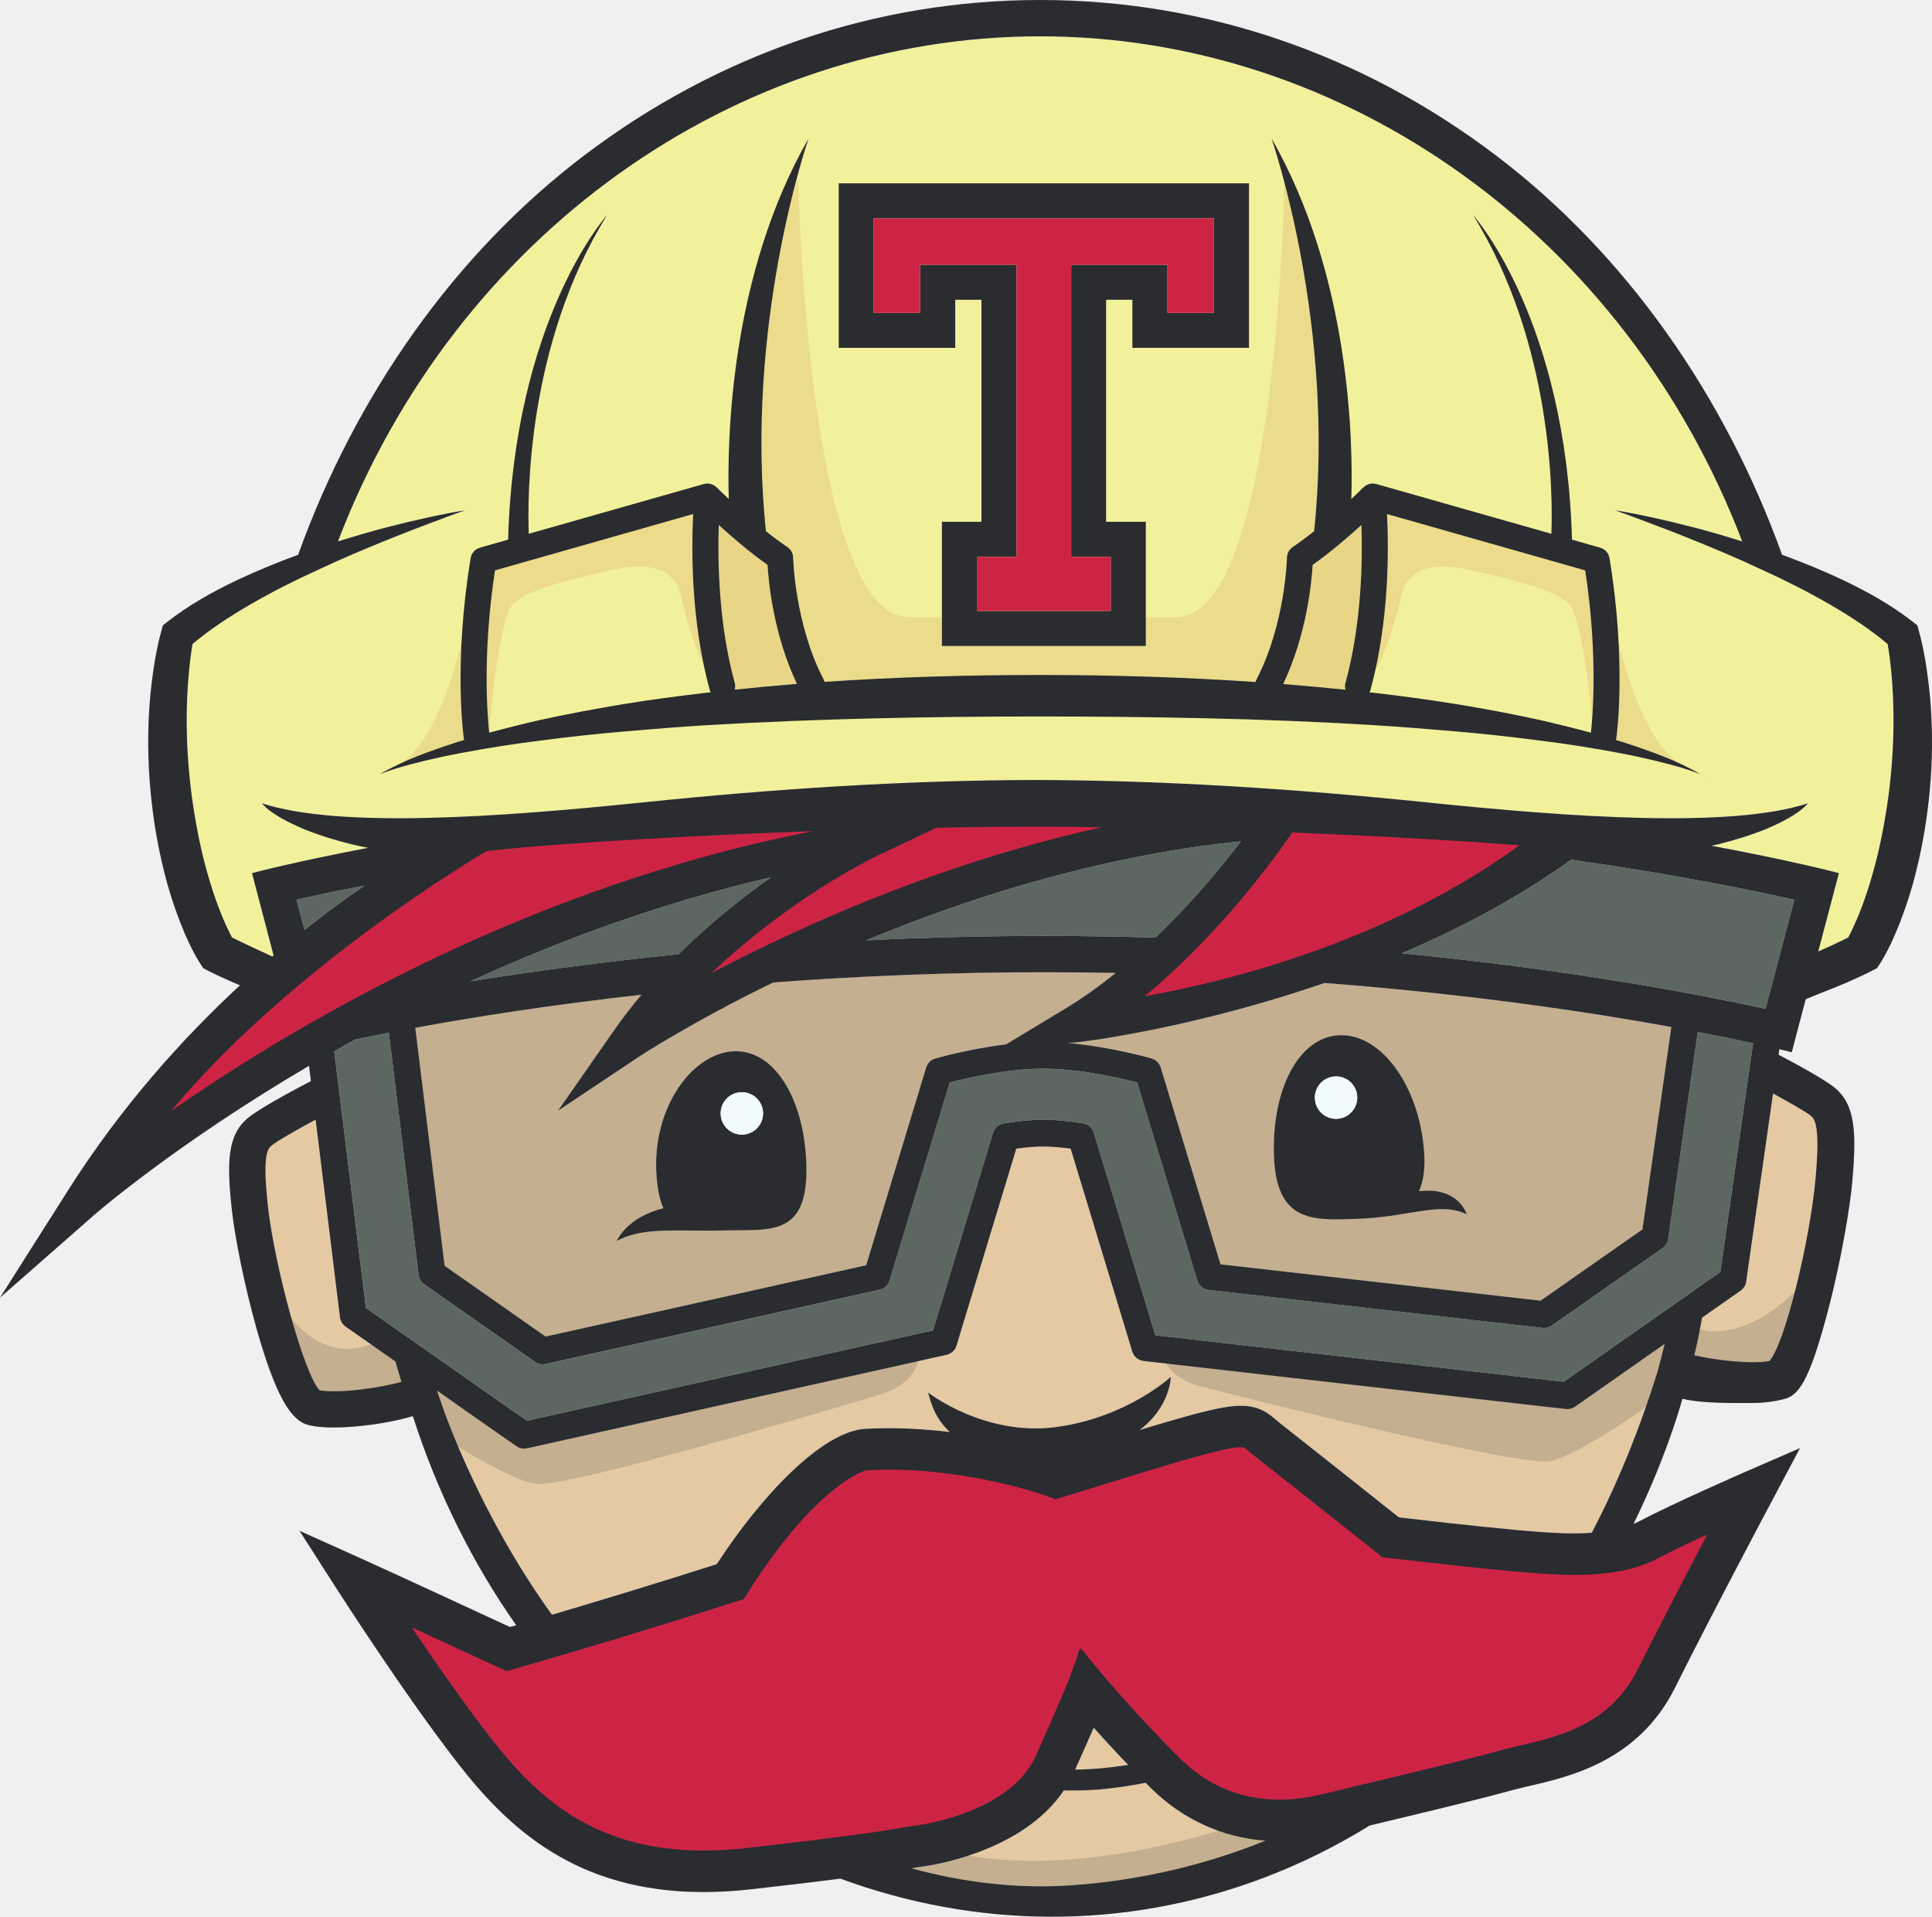
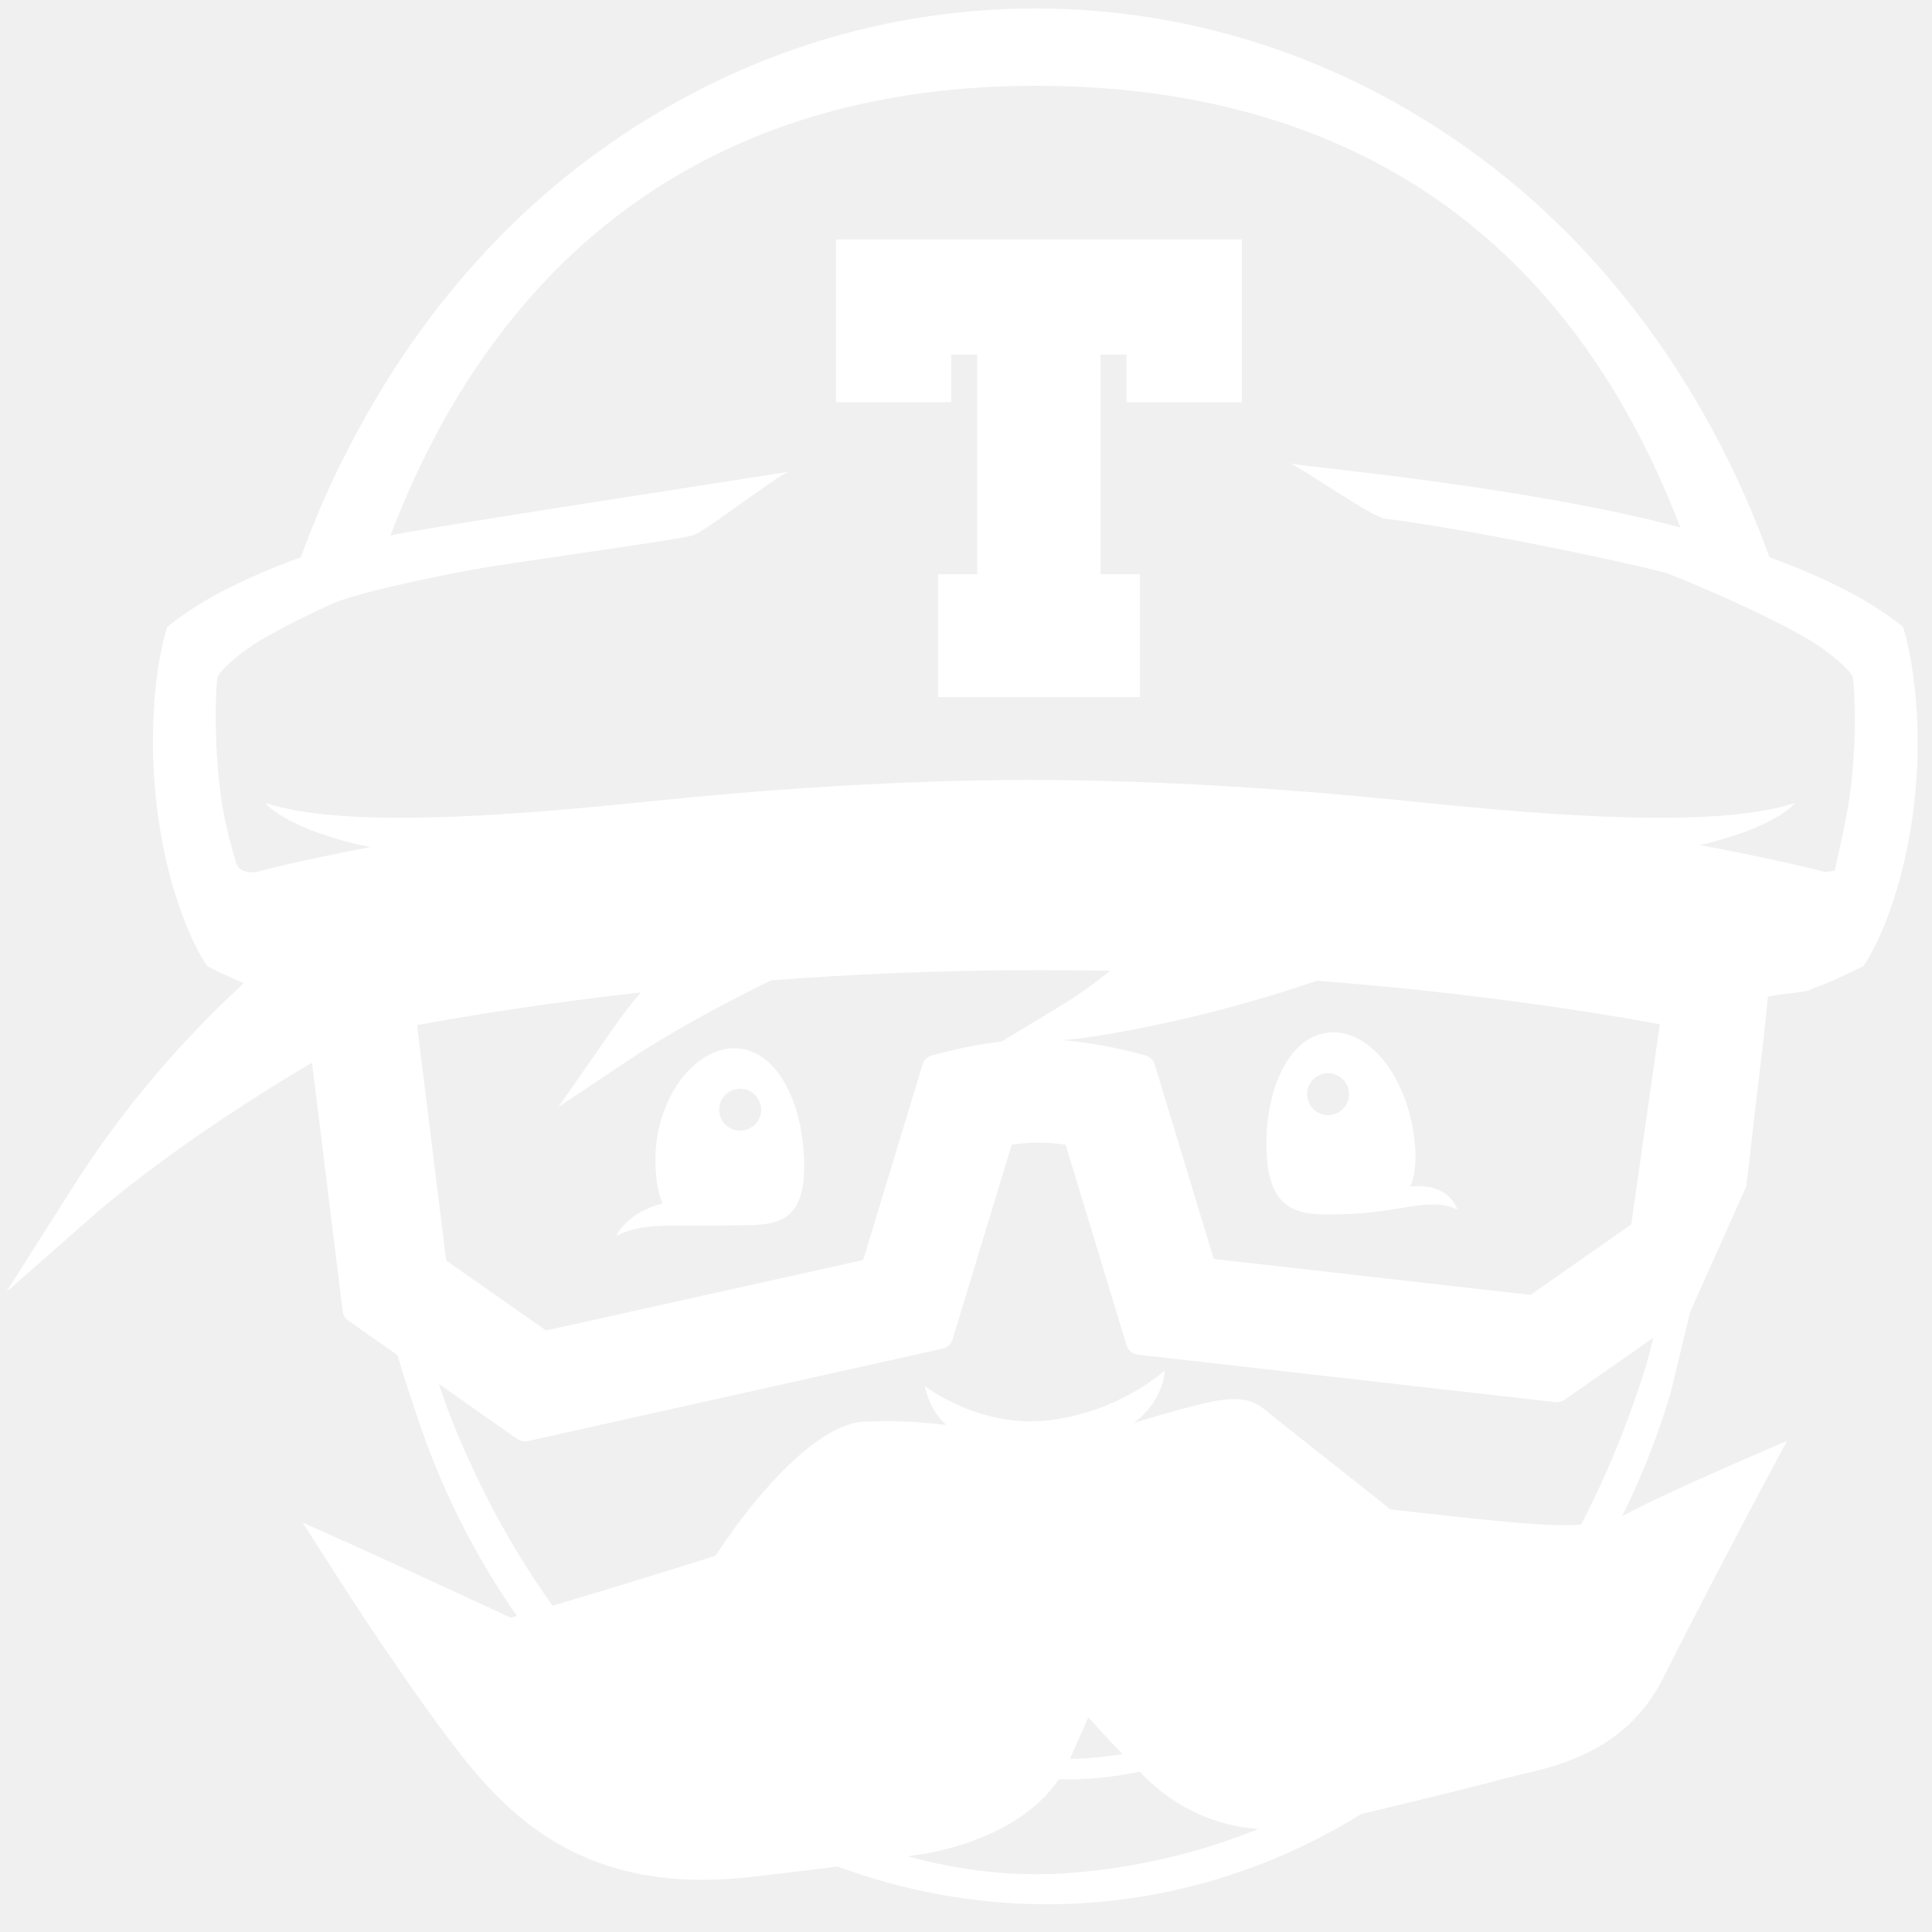
- <svg xmlns="http://www.w3.org/2000/svg" width="266.666" height="264.497">
-   <path fill="#cd2445" d="M63.708 115.43s-41.49 29.203-43.113 40.329l3.113-.64s49.685-32.932 89.07-36.948l.893-4.999-49.963 2.257M128.839 111.256l-32.682 23.18 1.767 1.418c1.332-1.075 58.052-18.398 58.052-18.398l11.959-7.497c-8.024.998-39.096 1.297-39.096 1.297M157.243 139.292c23.206 0 57.993-22.728 57.993-22.728l-11.245-2.14c-.556.556-18.134-.616-18.134-.616l-8.344-2.317-19.934 22.714-1.623 3.942c1.433-.583 1.287 1.145 1.287 1.145M59.275 225.384l-.482-.222c-1.14-.984-2.074-1.79-2.684-2.314zm173.696-13.608l-7.17 2.019-33.124-.716-20.721-16.113-25.045 6.266-28.968-2.507-16.222 17.725-30.437 9.093-15.198-4.712-.765-.66 6.822 16.703s15.45 16.566 24.081 18.514c8.63 1.948 24.22-.14 35.913-1.95 11.692-1.81 21.019-5.986 24.776-12.805 3.758-6.822 4.315-8.77 4.315-8.77s11.137 15.73 20.741 17.54c9.604 1.809 38.14-7.936 38.14-7.936s17.402-4.732 20.462-10.718c3.062-5.985 11.137-25.612 11.137-25.612l-8.737 4.639" />
-   <path fill="#f2f19b" d="M261.11 93.447c-.073-.895-.171-1.79-.28-2.679-.078-.63-.178-1.29-.287-1.899-2.391-2.012-5.108-3.801-7.936-5.428-3.066-1.79-6.272-3.394-9.546-4.884-3.25-1.533-6.589-2.921-9.948-4.276-1.676-.68-3.366-1.34-5.064-1.969-1.692-.66-3.4-1.275-5.113-1.899 3.596.596 7.155 1.412 10.687 2.322a144.18 144.18 0 0 1 6.853 1.969c-16.15-42.207-54.76-69.693-96.916-69.693-42.163 0-80.77 27.486-96.915 69.693 2.271-.71 4.557-1.375 6.85-1.97 3.537-.909 7.097-1.725 10.69-2.32-1.718.623-3.422 1.238-5.12 1.898-1.689.63-3.381 1.29-5.063 1.97-3.36 1.354-6.688 2.742-9.947 4.275-3.267 1.49-6.476 3.094-9.541 4.884-2.829 1.626-5.543 3.416-7.943 5.428-.1.61-.202 1.268-.28 1.899a69.55 69.55 0 0 0-.28 2.679 68.664 68.664 0 0 0-.236 5.414c-.036 3.618.208 7.235.666 10.814.494 3.589 1.152 7.154 2.127 10.601a57.076 57.076 0 0 0 1.653 5.077c.316.823.66 1.634 1.02 2.422.178.392.364.78.55 1.152l.229.437c.265.135.544.272.81.4l1.605.767c.894.406 2.133.994 3.157 1.453l.164-.152-2.98-11.35c.632-.174 6.29-1.634 16.043-3.49a51.595 51.595 0 0 1-2.363-.508c-2.22-.552-4.412-1.225-6.532-2.085a29.9 29.9 0 0 1-3.079-1.487c-.989-.568-1.962-1.21-2.716-2.064 10.715 3.496 32.854 1.912 52.532-.121 17.999-1.855 36.039-3.058 54.174-3.094 18.136.036 36.182 1.239 54.173 3.094 19.688 2.033 41.827 3.617 52.54.121-.752.853-1.724 1.497-2.713 2.064a29.999 29.999 0 0 1-3.078 1.487c-2.122.86-4.312 1.533-6.532 2.085-.329.079-.661.15-.99.221 10.693 1.984 16.918 3.596 17.584 3.775l-2.851 10.813c.573-.258 1.152-.508 1.72-.765l1.603-.767c.266-.129.537-.265.809-.4l.221-.437c.195-.372.382-.76.559-1.152.36-.788.704-1.599 1.019-2.421a56.313 56.313 0 0 0 1.654-5.078c.975-3.446 1.634-7.012 2.127-10.601.46-3.58.701-7.197.668-10.813a67.831 67.831 0 0 0-.239-5.412" />
-   <path fill="#e5c9a3" d="M155.716 243.548a58.1 58.1 0 0 1-4.248.5c-.91.044-1.872.136-2.745.136l-.323.007a776.115 776.115 0 0 0 2.559-5.786 197.628 197.628 0 0 0 4.757 5.143M158.801 246.69c4.406 4.363 9.864 6.862 15.872 7.306-10.092 4.099-19.602 5.68-26.929 6.173-7.304.49-14.71-.372-21.965-2.361a26.775 26.775 0 0 1 1.59-.252c.596-.072 13.608-1.77 19.474-10.49l.55.012 1.44-.012c.975 0 1.86-.08 2.792-.117a58.348 58.348 0 0 0 6.504-.937c.223.228.444.45.672.679" />
-   <path fill="#5d6762" d="M171.285 116.095c-.422.55-.894 1.158-1.397 1.79-2.577 3.259-6.152 7.427-10.392 11.503a492.78 492.78 0 0 0-15.205-.236c-8.614 0-16.874.228-24.716.61 11.081-4.6 24.394-9.091 38.812-11.79 4.21-.797 8.521-1.435 12.898-1.877M106.428 121.056c-3.955 2.779-8.423 6.325-12.755 10.628a480.415 480.415 0 0 0-28.756 3.747c12.276-5.643 26.285-10.836 41.511-14.375M241.973 143.959l-4.512 31.572-21.616 15.14-56.377-6.41-8.487-27.948a1.844 1.844 0 0 0-1.477-1.294c-2.09-.338-3.937-.51-5.477-.51-1.547 0-3.388.172-5.487.51a1.859 1.859 0 0 0-1.475 1.294l-8.279 27.267-56.062 12.476-22.216-15.563-4.377-35.429a266.92 266.92 0 0 1 2.9-1.612c1.376-.296 2.922-.61 4.634-.939l4.126 33.431c.064.523.352.988.78 1.29l15.284 10.709a1.9 1.9 0 0 0 1.468.284l46.093-10.256c.159-.036.316-.092.459-.166a1.85 1.85 0 0 0 .909-1.102l8.3-27.331c2.226-.573 7.93-1.905 12.941-1.905 4.999 0 10.707 1.332 12.935 1.905l8.3 27.33c.215.71.832 1.217 1.568 1.303l46.093 5.236c.447.05.903-.067 1.27-.322l15.292-10.7c.413-.294.693-.755.764-1.262l4.082-28.561c3.068.592 5.632 1.128 7.644 1.563M247.668 124.159l-3.968 15.053c-8.115-1.79-25.941-5.3-50.205-7.663 7.928-3.38 16-7.62 23.374-12.92 14.439 2.04 25.04 4.226 30.799 5.53" />
-   <path fill="#e4c896" d="M153.997 134.256c-2.22 1.799-4.561 3.48-6.998 4.95l-8.13 4.906c-5.098.621-9.524 1.883-9.774 1.956-.15.041-.292.105-.423.187a1.873 1.873 0 0 0-.839 1.058l-8.278 27.28-44.247 9.84-13.936-9.761-4.055-32.845c7.915-1.454 18.5-3.136 31.214-4.56a75.89 75.89 0 0 0-3.94 5.14l-7.57 10.865 11.022-7.348c.164-.115 7.182-4.732 18.664-10.348a503.057 503.057 0 0 1 47.29-1.32zm-68.876 36.999c3.143-1.699 6.695-1.447 12.254-1.439.596.015 1.21.007 1.853-.007.547-.006 1.096-.014 1.677-.029 5.728-.056 10.492.488 10.409-8.508-.087-8.994-4.083-16.264-9.806-16.206-5.73.049-11.272 7.418-10.93 16.407.094 2.342.438 4.031.99 5.25-4.993 1.25-6.37 4.338-6.447 4.532M230.687 141.72l-3.99 27.925-14.052 9.839-44.188-5.022-8.244-27.15a1.881 1.881 0 0 0-1.26-1.245c-.273-.08-5.744-1.64-11.545-2.143l1.06-.07c.916-.066 16.157-1.935 34.356-8.21 20.153 1.548 36.61 4.027 47.863 6.076zm-28.24 25.847c-.056-.213-1.26-3.831-6.59-3.196.615-1.338.888-3.142.695-5.614-.704-8.974-5.924-16.107-11.647-15.908-5.722.203-9.389 7.642-9.073 16.638.315 8.987 5.12 8.925 10.843 8.724 7.693-.143 11.918-2.507 15.772-.644" />
-   <path fill="#c4af90" d="M153.997 134.256c-2.22 1.799-4.561 3.48-6.998 4.95l-8.13 4.906c-5.098.621-9.524 1.883-9.774 1.956-.15.041-.292.105-.423.187a1.873 1.873 0 0 0-.839 1.058l-8.278 27.28-44.247 9.84-13.936-9.761-4.055-32.845c7.915-1.454 18.5-3.136 31.214-4.56a75.89 75.89 0 0 0-3.94 5.14l-7.57 10.865 11.022-7.348c.164-.115 7.182-4.732 18.664-10.348a503.057 503.057 0 0 1 47.29-1.32zm-68.876 36.999c3.143-1.699 6.695-1.447 12.254-1.439.596.015 1.21.007 1.853-.007.547-.006 1.096-.014 1.677-.029 5.728-.056 10.492.488 10.409-8.508-.087-8.994-4.083-16.264-9.806-16.206-5.73.049-11.272 7.418-10.93 16.407.094 2.342.438 4.031.99 5.25-4.993 1.25-6.37 4.338-6.447 4.532M230.687 141.72l-3.99 27.925-14.052 9.839-44.188-5.022-8.244-27.15a1.881 1.881 0 0 0-1.26-1.245c-.273-.08-5.744-1.64-11.545-2.143l1.06-.07c.916-.066 16.157-1.935 34.356-8.21 20.153 1.548 36.61 4.027 47.863 6.076zm-28.24 25.847c-.056-.213-1.26-3.831-6.59-3.196.615-1.338.888-3.142.695-5.614-.704-8.974-5.924-16.107-11.647-15.908-5.722.203-9.389 7.642-9.073 16.638.315 8.987 5.12 8.925 10.843 8.724 7.693-.143 11.918-2.507 15.772-.644" />
-   <path fill="#e5c9a3" d="M249.975 154.003c.677.558 1.214 2.005.608 8.744-.746 8.25-4.214 22.732-6.362 25.066-2.37.459-7.34-.085-10.37-.793.524-2.079.673-3.075 1.096-5.2l5.3-3.708c.422-.293.701-.755.773-1.255l3.704-25.954c2.248 1.216 4.561 2.532 5.25 3.1M54.583 187.878c.265.938.544 1.876.832 2.8-2.852.837-8.66 1.64-11.287 1.18-2.177-2.192-6.238-17.287-7.126-25.303-.725-6.495-.217-7.899.443-8.446.767-.643 3.638-2.277 6.124-3.609l3.36 27.266c.063.523.342.988.78 1.289l6.874 4.823M161.796 188.259l-.201 1.74s-6.108 5.663-15.942 6.932c-9.833 1.266-17.56-4.776-17.56-4.776.322 1.05.78 3.423 3.007 5.448a70.966 70.966 0 0 0-8.417-.524c-1.073 0-2.155.03-3.202.08-6.052.317-14.565 9.468-20.552 18.686-2.937.93-12.119 3.844-22.746 6.983-9.92-13.745-14.798-27.79-15.292-29.243l.006-.007c-.2-.56-.401-1.12-.588-1.692l2.55 1.785v.007l6.302 4.411 2.107 1.468c.315.223.687.338 1.059.338.136 0 .271-.015.406-.041l57.914-12.894a1.848 1.848 0 0 0 1.367-1.267l8.258-27.186c1.425-.194 2.677-.294 3.752-.294 1.068 0 2.328.1 3.753.294l8.499 27.996c.216.709.832 1.225 1.561 1.302l3.959.454" />
-   <path fill="#e5c9a3" d="M227.901 186.755l1.87-1.312c-.31 1.297-.646 2.586-.996 3.861-2.599 8.33-5.667 15.699-9.074 22.208-.753.052-1.548.081-2.4.081-2.629 0-5.314-.222-8.286-.494-5.158-.474-13.343-1.411-15.928-1.711-2.227-1.776-9.847-7.83-16.187-12.82-.25-.201-.464-.388-.673-.56-1.116-.944-2.386-2.017-4.956-2.017-2.335 0-5.744.85-13.986 3.344 4.283-3.202 4.311-7.334 4.311-7.334l.201-1.74 54.331 6.172a1.88 1.88 0 0 0 1.273-.321l5.459-3.824 5.041-3.533" />
-   <path fill="#e9d586" d="M187.916 72.45c.165 4.833.044 13.591-2.207 21.793a1.78 1.78 0 0 0 0 .938 345.73 345.73 0 0 0-8.594-.788c3.216-6.738 3.917-13.914 4.069-16.442 2.47-1.756 4.928-3.862 6.732-5.502M105.941 77.95c.15 2.527.851 9.689 4.062 16.422-2.866.228-5.73.493-8.588.795.077-.295.087-.61 0-.926-2.248-8.185-2.363-16.952-2.206-21.793 1.805 1.641 4.254 3.747 6.732 5.501" />
-   <path fill="#2a2c30" d="M184.463 154.396a2.936 2.936 0 0 0 2.872-2.98 2.915 2.915 0 0 0-2.98-2.87 2.918 2.918 0 0 0-2.87 2.978 2.925 2.925 0 0 0 2.978 2.872zm17.984 13.17c-3.854-1.86-8.079.503-15.771.646-5.723.201-10.528.264-10.843-8.724-.316-8.996 3.351-16.434 9.074-16.638 5.722-.2 10.942 6.934 11.646 15.909.194 2.472-.08 4.276-.694 5.613 5.328-.636 6.532 2.98 6.588 3.195" />
-   <path fill="#f1fafc" d="M184.355 148.535a2.924 2.924 0 1 1 .106 5.849 2.925 2.925 0 1 1-.106-5.85" />
-   <path fill="#2a2c30" d="M102.467 156.566a2.927 2.927 0 1 0-.165-5.852 2.927 2.927 0 0 0 .165 5.852zm8.845 4.705c.084 8.996-4.679 8.452-10.408 8.508-.58.014-1.13.021-1.677.029-.643.015-1.259.021-1.854.007-5.557-.007-9.11-.259-12.253 1.439.077-.194 1.453-3.282 6.447-4.534-.552-1.219-.898-2.908-.99-5.25-.342-8.987 5.2-16.358 10.93-16.408 5.722-.055 9.718 7.216 9.805 16.209" />
-   <path fill="#f1fafc" d="M102.315 150.719a2.927 2.927 0 1 1 .15 5.852 2.927 2.927 0 0 1-.15-5.852" />
-   <path fill="#ebdb8b" d="M66.027 101.144l-.665-1.255-.027-3.297 1.733-19.599 30.083-7.285 1.872 25.293c-1.458-1.977-3.642-6.453-4.995-12.594-.724-3.28-3.05-4.215-5.726-4.215-2.335 0-4.936.712-6.973 1.196-4.373 1.041-10.098 2.499-11.034 4.788-1.818 4.441-2.707 16.03-2.707 16.03l-1.561.938M221.368 101.144l-1.561-.937s-.888-11.59-2.706-16.031c-.937-2.29-6.662-3.747-11.033-4.788-2.037-.484-4.64-1.196-6.975-1.196-2.677 0-5.002.935-5.726 4.215-1.351 6.141-3.539 10.617-4.998 12.594l1.876-25.293 30.083 7.285 1.476 16.707-.055 6.723-.381.721" />
-   <path fill="#ebdc8c" d="M174.301 96.604l-60.642-.112-3.143-7.076-2.247-12.128-4.942-3.93-.113-28.243 6.96-20.584s1.143 60.626 15.311 60.626h36.836c14.168 0 14.966-60.653 14.966-60.653l9.216 34-6.698 19.121-.338 5.391-2.359 8.533-2.807 5.055M235.967 107.43l-3.43-1.675 3.43 1.676m-3.43-1.676l-10.804-3.259.016-2.073.556-1.048-.501-5.675.101-12.641s2.916 20.922 10.632 24.696" />
-   <path fill="#ead687" d="M221.75 100.423l.054-6.723.501 5.675-.556 1.048" />
-   <path fill="#ebdc8c" d="M51.147 107.43l3.43-1.675-3.43 1.676m3.43-1.676c7.718-3.774 10.633-24.696 10.633-24.696l.125 15.533-.245 2.783.272.514.02 2.607-10.805 3.259" />
-   <path fill="#ead687" d="M65.362 99.89l-.272-.515.245-2.783.027 3.297" />
-   <path fill="#2a2c30" d="M98.09 95.524l-.13-.33c-2.633-9.582-2.519-19.63-2.283-24.265l-27.352 7.778c-1.84 11.976-.981 20.777-.796 22.396a184.97 184.97 0 0 1 6.842-1.712c3.78-.838 7.59-1.539 11.408-2.184 3.825-.638 7.662-1.124 11.501-1.59.273-.036.539-.056.81-.093zm11.912-1.152c-3.211-6.733-3.912-13.896-4.062-16.423-2.477-1.754-4.928-3.86-6.732-5.5-.159 4.842-.043 13.608 2.206 21.794.086.316.077.63 0 .925 2.86-.303 5.722-.567 8.588-.796zm75.706-.13c2.25-8.2 2.372-16.96 2.207-21.794-1.804 1.64-4.263 3.745-6.732 5.5-.152 2.528-.854 9.704-4.07 16.443 2.866.23 5.731.488 8.595.788a1.774 1.774 0 0 1 0-.938zm33.879 6.867c.186-1.609 1.052-10.412-.788-22.401l-27.36-7.777c.245 4.633.353 14.682-2.276 24.265l-.135.344c.27.028.544.05.808.085 7.692.882 15.348 2.112 22.919 3.774 2.282.53 4.568 1.097 6.832 1.71zm4.396 1.291c3.673 1.203 7.368 2.477 10.714 4.433-1.79-.709-3.638-1.217-5.501-1.676a93.847 93.847 0 0 0-5.601-1.232c-3.76-.708-7.534-1.309-11.331-1.769-3.788-.493-7.583-.91-11.395-1.232-3.81-.321-7.612-.644-11.43-.867-15.262-.938-30.566-1.173-45.88-1.189-15.311.008-30.616.295-45.879 1.196-3.816.221-7.62.545-11.43.868-3.809.321-7.613.73-11.394 1.23-3.796.46-7.57 1.062-11.33 1.77-1.877.352-3.747.76-5.609 1.225-1.854.459-3.71.967-5.5 1.676 3.344-1.954 7.04-3.236 10.72-4.441.31-.1.623-.185.938-.285l-.058-.236c-.064-.423-1.425-10.479.946-24.86a1.782 1.782 0 0 1 1.282-1.434l3.89-1.108c.845-30.166 13.27-44.354 13.657-44.792-11.101 17.863-11 39.048-10.808 43.982l24.17-6.87.056-.013.302-.043.1-.008c.123-.006.26.008.396.036l.07.022.3.1.114.065.236.15.065.043.043.043.072.059c.016.021.659.657 1.683 1.612-.243-7.964.136-30.811 11.016-49.747-.23.664-8.862 25.904-5.887 54.193a45.351 45.351 0 0 0 2.972 2.199c.479.33.773.873.78 1.453.008.094.214 9.111 4.197 16.782.056.114.1.236.136.357 9.905-.673 19.838-.945 29.75-.952 9.914.007 19.84.293 29.742.975.036-.13.08-.258.146-.38 3.981-7.671 4.189-16.688 4.189-16.782a1.817 1.817 0 0 1 .788-1.453 48.53 48.53 0 0 0 2.965-2.199c2.979-28.289-5.653-53.529-5.881-54.193 10.87 18.935 11.259 41.781 11.016 49.747a83.381 83.381 0 0 0 1.681-1.612l.071-.059.044-.043.065-.044.236-.157.108-.057.315-.107.065-.015c.128-.028.267-.042.395-.036l.093.008.308.043.056.013 24.172 6.87c.195-4.934.295-26.12-10.805-43.982.385.438 12.812 14.626 13.65 44.792l3.895 1.108a1.798 1.798 0 0 1 1.283 1.434c2.37 14.381 1.003 24.437.944 24.86l-.056.242c.319.094.627.186.943.287" />
-   <path fill="#2a2c30" d="M167.556 43.175V30.123h-46.965v13.052h6.421v-6.632h13.285v40.3h-5.466v7.474h18.486v-7.474h-5.466v-40.3h13.285v6.632zm4.835-17.878v22.7H156.3v-6.632h-3.627v30.642h5.479V89.14h-28.145V72.007h5.456v-30.64h-3.615v6.632h-16.08V25.297h56.623" />
-   <path fill="#cd2445" d="M167.556 30.121v13.054h-6.421v-6.632h-13.286v40.3h5.467v7.474h-18.485v-7.474h5.466v-40.3h-13.285v6.632h-6.421V30.12h46.965" />
-   <path fill="#5d6762" d="M40.925 124.159c2.346-.532 5.515-1.21 9.402-1.96a139.118 139.118 0 0 0-8.296 6.129l-1.106-4.17" />
-   <path fill="#c4af90" d="M126.815 186.373s.656 4.22-5.251 6.026c-5.904 1.806-43.31 12.955-47.576 12.35-4.265-.601-15.092-7.832-15.092-7.832l-2.625-9.338 16.021 9.99 54.523-11.196M160.323 185.556s-.472 4.243 5.508 5.793c5.978 1.548 43.833 11.06 48.066 10.272 4.235-.788 14.738-8.481 14.738-8.481l2.217-9.445-14.727 8.784-55.802-6.923" />
-   <path fill="#c4af90" d="M37.883 178.608s5.182 10.366 13.554 6.777l5.98 2.194-.597 4.387-12.559 1.593-3.388-1.992-2.99-12.96M250.068 175.762s-8.47 10.82-16.843 7.233l-2.692 1.736.598 4.385 12.558 1.595 3.387-1.994 2.992-12.955M119.039 257.205s30.706 15.482 65.474-5.584l-11.165-.761s-24.363 9.643-43.65 4.313l-10.66 2.032" />
-   <path fill="#2a2c30" d="M50.327 122.199a305.465 305.465 0 0 0-9.402 1.96l1.106 4.169a138.532 138.532 0 0 1 8.296-6.13zm5.087 68.48a91.058 91.058 0 0 1-.829-2.803l-6.882-4.816a1.854 1.854 0 0 1-.782-1.292l-3.354-27.265c-2.486 1.332-5.357 2.966-6.123 3.609-.663.545-1.167 1.947-.448 8.443.89 8.013 4.95 23.11 7.13 25.305 2.625.463 8.437-.344 11.288-1.181zm41.133-72.263c5.1-1.43 10.36-2.679 15.75-3.728-7.73.283-15.466.641-23.19 1.077-4.488.248-8.954.552-13.42.89-2.238.172-4.46.35-6.677.593-.634.061-1.255.13-1.89.213-5.825 3.486-28.17 17.512-43.508 35.852 14.905-10.358 40.872-25.924 72.935-34.897zm-2.879 13.265c4.335-4.3 8.807-7.848 12.756-10.622-15.22 3.534-29.23 8.724-41.504 14.37a481.258 481.258 0 0 1 28.748-3.748zm58.419-17.525c-3.08-.048-6.164-.076-9.244-.083h-.007c-4.52.007-9.05.055-13.585.146l-8.359 3.961-.117.064c-1.256.613-12.232 6.15-22.559 16.028 9.257-4.867 22.861-11.224 38.87-16.153a192.248 192.248 0 0 1 15-3.963zm-5.088 25.05c2.436-1.47 4.776-3.154 6.998-4.949a563.12 563.12 0 0 0-9.704-.096 501.65 501.65 0 0 0-37.585 1.415c-11.48 5.612-18.5 10.23-18.664 10.347l-11.024 7.351 7.572-10.865a69.832 69.832 0 0 1 3.941-5.142c-12.714 1.421-23.302 3.105-31.213 4.562l4.05 32.843 13.938 9.761 44.245-9.837 8.283-27.285c.139-.45.441-.828.836-1.057.13-.085.27-.146.42-.187.256-.07 4.68-1.332 9.781-1.954zm4.472 104.843c1.408-.11 2.822-.29 4.245-.504a185.087 185.087 0 0 1-4.757-5.142 531.072 531.072 0 0 1-2.56 5.785h.324c.877.001 1.837-.095 2.748-.139zm23.2 9.948c-6.004-.442-11.464-2.94-15.871-7.302-.228-.234-.448-.458-.67-.683-2.13.428-4.291.745-6.507.938-.931.035-1.815.117-2.788.117l-1.444.014-.551-.014c-5.861 8.718-18.879 10.417-19.473 10.493-.538.061-.979.137-1.588.248 7.256 1.988 14.661 2.85 21.965 2.36 7.323-.49 16.836-2.077 26.927-6.17zm-4.783-136.113c.503-.628.972-1.235 1.392-1.787a149.548 149.548 0 0 0-12.893 1.878c-14.419 2.698-27.735 7.185-38.814 11.782a511.01 511.01 0 0 1 24.72-.606c5.211 0 10.278.089 15.206.234 4.238-4.074 7.814-8.242 10.389-11.501zm39.835-1.235l-.042-.016a735.498 735.498 0 0 0-13.101-.868c-6.073-.346-12.15-.636-18.223-.89-.353.525-1.069 1.56-2.098 2.966-3.306 4.474-9.864 12.68-18.272 19.64 11.901-2.134 32.545-7.414 50.404-19.874.448-.318.89-.648 1.332-.958zm20.045 68.791l-1.872 1.31-5.039 3.535-5.46 3.824a1.888 1.888 0 0 1-1.272.324l-54.328-6.177-3.954-.45a1.852 1.852 0 0 1-1.562-1.302l-8.502-27.997c-1.422-.194-2.686-.292-3.747-.292-1.079 0-2.335.097-3.756.292l-8.256 27.189a1.844 1.844 0 0 1-1.367 1.261L72.74 199.854c-.137.026-.275.04-.407.04-.372 0-.745-.111-1.064-.338l-2.104-1.464-6.301-4.41v-.014l-2.547-1.78c.18.573.386 1.133.588 1.69l-.008.009c.491 1.456 5.371 15.496 15.29 29.238a1166.445 1166.445 0 0 0 22.742-6.978c5.985-9.223 14.503-18.37 20.557-18.686a68.018 68.018 0 0 1 3.204-.08c2.96 0 5.791.212 8.413.523-2.228-2.023-2.684-4.397-3.008-5.447 0 0 7.724 6.04 17.56 4.779 9.837-1.27 15.945-6.939 15.945-6.939s-.028 4.136-4.315 7.338c8.243-2.492 11.652-3.348 13.986-3.348 2.574 0 3.844 1.077 4.956 2.025.214.172.429.357.676.559a4626.185 4626.185 0 0 1 16.188 12.818c2.581.303 10.766 1.235 15.924 1.711 2.973.268 5.66.496 8.289.496.85 0 1.644-.035 2.396-.084 3.41-6.507 6.476-13.881 9.077-22.204.348-1.28.688-2.57.991-3.868zm-3.07-15.793l3.989-27.93c-11.252-2.049-27.707-4.526-47.863-6.073-18.196 6.276-33.436 8.144-34.355 8.206l-1.062.077c5.804.498 11.272 2.058 11.546 2.14.603.18 1.072.64 1.259 1.244l8.248 27.155 44.184 5.018zm10.76 5.881l4.513-31.568a321.017 321.017 0 0 0-7.642-1.559l-4.078 28.563a1.886 1.886 0 0 1-.767 1.257l-15.296 10.698c-.36.255-.821.373-1.263.324l-46.096-5.239a1.855 1.855 0 0 1-1.568-1.297l-8.302-27.334c-2.224-.574-7.932-1.906-12.928-1.906-5.019 0-10.722 1.332-12.945 1.906l-8.303 27.334a1.85 1.85 0 0 1-1.367 1.262L75.32 188.225c-.145.03-.27.044-.408.044-.372 0-.745-.11-1.056-.333l-15.29-10.705a1.863 1.863 0 0 1-.78-1.291l-4.12-33.43a329.36 329.36 0 0 0-4.64.938c-.978.54-1.946 1.079-2.898 1.618l4.375 35.423 22.221 15.567 56.062-12.472 8.277-27.265c.208-.686.78-1.19 1.477-1.3 2.099-.338 3.933-.51 5.488-.51 1.537 0 3.381.172 5.473.51.704.11 1.276.614 1.478 1.3l8.488 27.94 56.376 6.412zm6.24-36.316l3.969-15.053c-5.758-1.304-16.36-3.487-30.8-5.531-7.374 5.301-15.443 9.54-23.374 12.921 24.266 2.362 42.094 5.875 50.204 7.663zm6.88 23.53c.609-6.735.078-8.185-.606-8.738-.684-.573-2.996-1.883-5.247-3.105l-3.705 25.951c-.07.505-.353.962-.773 1.257l-5.303 3.708c-.42 2.124-.572 3.126-1.09 5.204 3.031.704 8 1.25 10.367.793 2.15-2.33 5.619-16.813 6.358-25.07zm15.994-64.04c.195 3.885.09 7.777-.344 11.643a73.949 73.949 0 0 1-2.159 11.474 60.042 60.042 0 0 1-1.872 5.597 51.06 51.06 0 0 1-1.186 2.761c-.215.455-.442.904-.698 1.367l-.378.683c-.139.247-.25.434-.464.765l-.392.61-.615.315a44.73 44.73 0 0 1-1.79.871l-1.73.78c-1.161.496-2.327.965-3.493 1.42a83.89 83.89 0 0 0-2.216.899l-1.926 7.316c-.048-.012-.628-.16-1.71-.42l-.104.765c2.125 1.11 6.301 3.363 7.724 4.537 2.864 2.367 3.065 6.116 2.43 13.122-.325 3.596-1.518 10.594-3.174 17.022-2.859 11.064-4.378 12.364-6.338 12.866a17.2 17.2 0 0 1-4.01.51c-3.022 0-7.138.084-9.906-.585-.71 2.517-2.74 9.083-6.757 17.283.201-.098.4-.18.58-.276 4.956-2.603 14.481-6.753 14.883-6.932l7.524-3.27-3.854 7.247c-.089.157-8.352 15.697-13.412 25.844-5.025 10.05-14.446 12.239-20.086 13.534-.85.202-1.655.389-2.311.567-4.047 1.14-12.24 3.092-19.465 4.83l-.263.057a85.425 85.425 0 0 1-14.607 7.215c-19.424 7.357-39.897 6.943-58.458.122-3.015.388-6.979.863-12.258 1.463a60.239 60.239 0 0 1-6.646.388c-17.686 0-27.06-8.981-33.9-17.775-7.324-9.416-16.283-23.394-16.663-23.98l-5.195-8.102 8.78 3.948c4.203 1.891 16.699 7.676 20.273 9.333.29-.081.574-.166.857-.248-5.943-8.476-10.816-18.14-14.26-28.845-2.927.882-7.435 1.566-10.942 1.566-1.281 0-2.429-.096-3.312-.304-1.96-.448-4.197-2.338-7.241-13.06-1.767-6.224-3.085-13.018-3.47-16.516-.76-6.828-.622-10.485 2.215-12.848 1.71-1.428 7.482-4.458 8.676-5.078l-.256-2.107c-18.333 10.773-29.321 20.293-29.543 20.488L0 179.069l9.34-14.729c7.392-11.673 15.93-21.11 23.787-28.379-.325-.13-.629-.261-.947-.392l-1.732-.78a47.25 47.25 0 0 1-1.787-.87l-.614-.316-.394-.61c-.221-.332-.317-.517-.462-.765l-.387-.683c-.241-.462-.477-.912-.69-1.366a41.04 41.04 0 0 1-1.187-2.762 59.69 59.69 0 0 1-1.872-5.597 72.993 72.993 0 0 1-2.16-11.473 72.885 72.885 0 0 1-.346-11.644c.104-1.94.291-3.879.559-5.806.139-.966.284-1.933.477-2.893.2-.979.395-1.89.691-2.961l.207-.752.538-.423c3.06-2.403 6.358-4.217 9.712-5.825a105.157 105.157 0 0 1 8.415-3.488c7.924-21.991 21.55-41.491 39.455-55.082C99.116 7.427 120.885 0 143.56 0c22.676 0 44.446 7.427 62.958 21.475 17.906 13.59 31.532 33.092 39.45 55.076 2.844 1.049 5.654 2.188 8.422 3.493 3.353 1.608 6.653 3.423 9.71 5.825l.539.423.208.752c.303 1.07.496 1.983.69 2.961.194.96.346 1.927.475 2.894.271 1.924.464 3.862.559 5.802zM53.998 74.28c-3.354 1.352-6.688 2.747-9.946 4.279-3.266 1.492-6.475 3.093-9.54 4.88-2.828 1.629-5.543 3.417-7.939 5.434-.102.607-.198 1.27-.28 1.898a68.22 68.22 0 0 0-.278 2.678 69.874 69.874 0 0 0-.24 5.412c-.035 3.618.213 7.235.669 10.816.496 3.59 1.152 7.159 2.125 10.603.484 1.727 1.023 3.43 1.658 5.072.31.83.656 1.637 1.016 2.424.178.392.365.78.55 1.152l.23.435c.268.138.545.276.806.4l1.608.765c.898.415 2.134 1.001 3.155 1.457l.165-.152-2.974-11.348c.627-.172 6.289-1.636 16.042-3.492a44.935 44.935 0 0 1-2.366-.505c-2.216-.55-4.412-1.228-6.53-2.084-1.05-.448-2.093-.932-3.08-1.492-.988-.567-1.961-1.207-2.713-2.063 10.713 3.499 32.85 1.911 52.53-.117 18.002-1.857 36.038-3.057 54.171-3.1 18.134.041 36.184 1.241 54.174 3.1 19.693 2.03 41.832 3.617 52.541.117-.752.856-1.724 1.496-2.712 2.063-.985.56-2.03 1.043-3.079 1.492-2.126.856-4.314 1.532-6.537 2.084-.325.075-.656.152-.988.221 10.693 1.982 16.919 3.596 17.581 3.776l-2.85 10.81c.573-.256 1.152-.503 1.717-.766l1.61-.765c.26-.125.538-.261.807-.4l.222-.435c.192-.372.378-.76.558-1.152.36-.788.704-1.594 1.023-2.424a55.628 55.628 0 0 0 1.648-5.072c.975-3.444 1.637-7.013 2.127-10.602.461-3.582.704-7.2.669-10.816a70.34 70.34 0 0 0-.235-5.412 68.764 68.764 0 0 0-.284-2.679c-.076-.628-.18-1.29-.284-1.897-2.396-2.018-5.108-3.804-7.938-5.435-3.066-1.787-6.272-3.388-9.546-4.88-3.25-1.532-6.59-2.927-9.946-4.279-1.679-.677-3.371-1.34-5.068-1.968-1.69-.654-3.403-1.274-5.114-1.897 3.595.593 7.159 1.413 10.684 2.319 2.299.594 4.592 1.264 6.855 1.974-16.147-42.21-54.76-69.696-96.913-69.696-42.163 0-80.768 27.486-96.912 69.696 2.27-.71 4.555-1.38 6.846-1.974 3.535-.904 7.097-1.726 10.693-2.319-1.72.621-3.423 1.241-5.122 1.897-1.69.627-3.38 1.29-5.066 1.967zm96.17 154.399l2.125 2.532c.048.06 4.77 5.68 10.542 11.402 3.838 3.804 8.476 5.73 13.79 5.73 1.815 0 3.722-.234 5.647-.698 1.787-.434 3.728-.897 5.716-1.373 7.179-1.716 15.31-3.665 19.25-4.77.78-.22 1.651-.42 2.567-.629 5.247-1.212 12.439-2.884 16.25-10.518 2.865-5.73 6.729-13.166 9.596-18.615-2.484 1.145-5.088 2.387-6.938 3.36-2.85 1.497-6.584 2.223-11.41 2.223-2.87 0-5.688-.242-8.807-.519-6.233-.573-16.781-1.815-16.89-1.83l-.807-.089-.638-.51c-.094-.07-9.337-7.434-16.808-13.308-.302-.248-.578-.478-.828-.684-.786-.671-.786-.671-1.256-.671-2.396 0-9.36 2.16-24.616 6.89l-.937.297-.919-.347c-.104-.035-10.113-3.747-22.107-3.747-.982 0-1.96.026-2.914.075-1.201.061-7.944 3.264-16.567 16.906l-.558.876-.988.318a1060 1060 0 0 1-30.723 9.34l-1.021.29-.967-.449c-.103-.041-6.261-2.899-12.121-5.592 3.196 4.722 7.283 10.611 10.878 15.23 6.282 8.089 14.199 15.565 29.379 15.565 1.904 0 3.927-.117 6.004-.353 15.441-1.745 19.417-2.45 21.557-2.823.724-.122 1.298-.228 2.03-.317.117-.015 12.761-1.65 16.309-9.609 3.659-8.178 4.397-10.126 4.425-10.2l1.291-3.445s.16-.892.423-1.17l.006.008.026.021c.406.292 1.009 1.203 1.009 1.203" />
+ <svg xmlns="http://www.w3.org/2000/svg" viewBox="0 0 40 40">
+   <g fill="#fff">
+     <path d="M26.223 23.845c.048 1.333.761 1.323 1.609 1.292 1.142-.021 1.769-.371 2.342-.095-.009-.032-.188-.567-.979-.474.092-.198.131-.466.103-.834-.104-1.332-.879-2.39-1.729-2.36-.848.029-1.393 1.135-1.346 2.471zm1.266-1.625c.239-.005.438.186.441.426.005.239-.187.438-.425.442-.24.004-.438-.188-.442-.428-.005-.239.187-.436.426-.44zm-12.908 3.157c.088.002.18 0 .274-.002.082 0 .164-.002.25-.005.851-.008 1.556.072 1.545-1.262-.014-1.334-.606-2.414-1.457-2.405-.849.008-1.671 1.102-1.622 2.435.015.348.066.598.148.779-.74.187-.945.644-.957.673.466-.251.993-.215 1.819-.213zm.731-2.835c.24-.008.439.182.447.422.006.239-.184.439-.423.445-.24.008-.44-.183-.446-.422-.007-.239.182-.44.422-.445zm1.997-14.215h2.386v-.984h.537v4.546h-.811v2.543h4.177v-2.543h-.812V7.343h.538v.984h2.388V4.958h-8.403" />
+     <path d="M39.689 14.823c-.015-.289-.043-.577-.082-.861-.02-.144-.041-.288-.071-.429-.028-.146-.056-.281-.103-.44l-.03-.112-.079-.063c-.455-.356-.944-.626-1.441-.864-.411-.194-.828-.363-1.249-.518-1.177-3.264-3.197-6.158-5.856-8.173C28.031 1.279 24.8.176 21.436.176c-3.366 0-6.596 1.103-9.344 3.187-2.093 1.586-3.788 3.718-4.989 6.145h-.006c-.325.657-.617 1.333-.867 2.028-.422.155-.839.324-1.25.518-.498.238-.986.508-1.441.864l-.08.063-.03.112c-.046.159-.076.294-.104.44-.028.141-.051.285-.07.429-.029.205-.048.413-.065.621h.007c-.007.08-.013.16-.017.241-.029.577-.013 1.154.05 1.728.061.573.167 1.14.32 1.703.08.28.171.555.279.83.053.137.111.273.176.41.032.068.067.135.102.204l.057.101c.022.038.037.065.07.114l.057.09.092.047c.097.05.178.087.266.129l.256.116c.047.019.093.039.142.059-1.167 1.078-2.435 2.479-3.532 4.211L.13 26.749l1.945-1.707c.034-.029 1.664-1.44 4.384-3.041l.038.313.099.789.498 4.047c.011.077.051.146.115.19l1.021.717c.018.057.035.114.052.173.024.081.046.161.071.242l.233.703c.511 1.589 1.235 3.022 2.116 4.281-.042.013-.085.025-.127.037-.531-.246-2.386-1.106-3.009-1.387l-1.303-.585.771 1.203c.056.087 1.386 2.161 2.471 3.559 1.017 1.305 2.408 2.637 5.032 2.637.315 0 .647-.02.987-.056.783-.091 1.371-.161 1.818-.219 2.754 1.014 5.792 1.074 8.675-.017.79-.3 1.509-.663 2.168-1.071.014-.002.027-.006.039-.009 1.072-.258 2.289-.549 2.89-.717.096-.026.217-.055.342-.085.837-.191 2.236-.517 2.981-2.009.751-1.506 1.977-3.812 1.989-3.835L37 29.829l-1.115.485c-.061.026-1.475.643-2.21 1.028-.025.015-.057.028-.086.042.598-1.219.896-2.19 1.003-2.563l.403-1.663 1.161-2.597s.326-2.839.333-2.837l.114-1.086c.102-.043.722-.086.843-.134.173-.068.346-.135.519-.21l.255-.116c.09-.042.17-.079.267-.129l.092-.047.058-.09c.032-.049.05-.077.069-.114l.056-.101c.039-.069.072-.136.103-.204.065-.136.122-.272.178-.41.107-.275.196-.55.277-.83.152-.563.262-1.13.32-1.703.064-.572.078-1.15.049-1.727zM13.195 21.83c.025-.017 1.068-.701 2.771-1.534 1.698-.129 3.571-.211 5.578-.211.488 0 .967.007 1.44.015-.33.266-.678.517-1.04.734l-1.203.728c-.759.092-1.417.281-1.453.291-.023.006-.044.016-.063.027-.059.034-.104.09-.124.156l-1.23 4.051-6.565 1.459-2.069-1.449-.602-4.873c1.174-.217 2.746-.466 4.632-.677-.202.24-.399.494-.584.762l-1.123 1.612 1.635-1.091zm8.86 16.954c-1.083.072-2.183-.055-3.26-.35.09-.018.155-.028.235-.037.088-.012 2.021-.266 2.89-1.558l.082.002.216-.002c.143 0 .273-.012.412-.018.33-.027.649-.075.966-.139.034.033.066.066.101.102.653.647 1.464 1.018 2.355 1.083-1.499.609-2.91.845-3.997.917zm.098-2.37c.163-.363.286-.646.379-.859.192.214.435.479.708.762-.213.032-.423.059-.63.076-.136.006-.278.021-.408.021h-.049zm-3.221-8.362l.587-.132c.097-.021.173-.094.202-.188l1.226-4.033c.212-.028.398-.043.559-.043.156 0 .345.015.556.043l1.262 4.153c.032.106.123.183.231.195l.468.053.12.013 8.062.917c.067.008.133-.011.188-.049l.81-.566.749-.524.277-.195c-.045.193-.095.385-.147.574-.077.248-.159.488-.241.726-.331.942-.702 1.797-1.106 2.569-.11.007-.229.012-.354.012-.392 0-.79-.032-1.231-.073-.766-.071-1.979-.21-2.361-.253-.333-.265-1.464-1.162-2.403-1.903-.036-.028-.068-.058-.101-.084-.165-.14-.353-.298-.734-.298-.348 0-.854.126-2.077.495.637-.476.642-1.089.642-1.089s-.906.844-2.368 1.03c-1.458.188-2.605-.709-2.605-.709.048.156.116.509.447.808-.389-.045-.809-.077-1.25-.077-.158 0-.32.004-.475.012-.898.048-2.162 1.404-3.049 2.773-.436.138-1.799.571-3.375 1.034-.931-1.288-1.562-2.595-1.919-3.436-.208-.49-.324-.823-.35-.902v-.002c-.029-.08-.06-.165-.087-.25l.378.264v.002l.935.656.312.217c.047.033.104.05.158.05.02 0 .04-.002.061-.006m12.977-7.8c-.028-.09-.098-.157-.188-.184-.041-.013-.852-.244-1.713-.317l.158-.012c.136-.01 2.397-.286 5.098-1.218 2.991.229 5.433.596 7.103.9l-.591 4.146-2.086 1.459-6.557-.745m13.171-9.614c-.073.534-.315 1.574-.315 1.574l-.189.031c-.099-.027-1.021-.266-2.609-.56.051-.011.1-.022.148-.033.329-.082.653-.183.968-.31.156-.067.312-.138.459-.222.146-.085.289-.179.401-.306-1.59.52-4.876.284-7.797-.018-2.669-.276-5.348-.454-8.04-.46-2.691.006-5.367.185-8.039.46-2.921.302-6.206.538-7.796.018.112.126.256.221.403.306.146.084.301.154.457.222.314.126.64.228.969.31.116.027.234.053.352.074-1.449.275-2.288.493-2.382.519 0 0-.334.054-.407-.202-.145-.512-.242-.87-.315-1.403-.069-.531-.104-1.068-.1-1.604.001-.088-.001-.264-.001-.264.005-.18.013-.36.03-.54.01-.133.499-.559.919-.801.454-.264.931-.502 1.417-.723.481-.228 2.04-.559 2.98-.729.94-.172 4.302-.618 4.554-.712.251-.096 1.704-1.216 1.958-1.309-.534.088-7.912 1.215-8.244 1.32 2.395-6.263 7.096-9.313 13.353-9.313 6.255 0 10.957 2.88 13.354 9.144-3.164-.841-7.546-1.233-8.08-1.322.254.093 1.691 1.104 1.958 1.138 2.188.284 5.638 1.049 5.888 1.148.496.201.993.408 1.475.635.487.221.963.459 1.417.723.42.243.908.668.92.801.023.268.033.535.036.803.004.536-.033 1.074-.102 1.605z" />
+   </g>
</svg>
